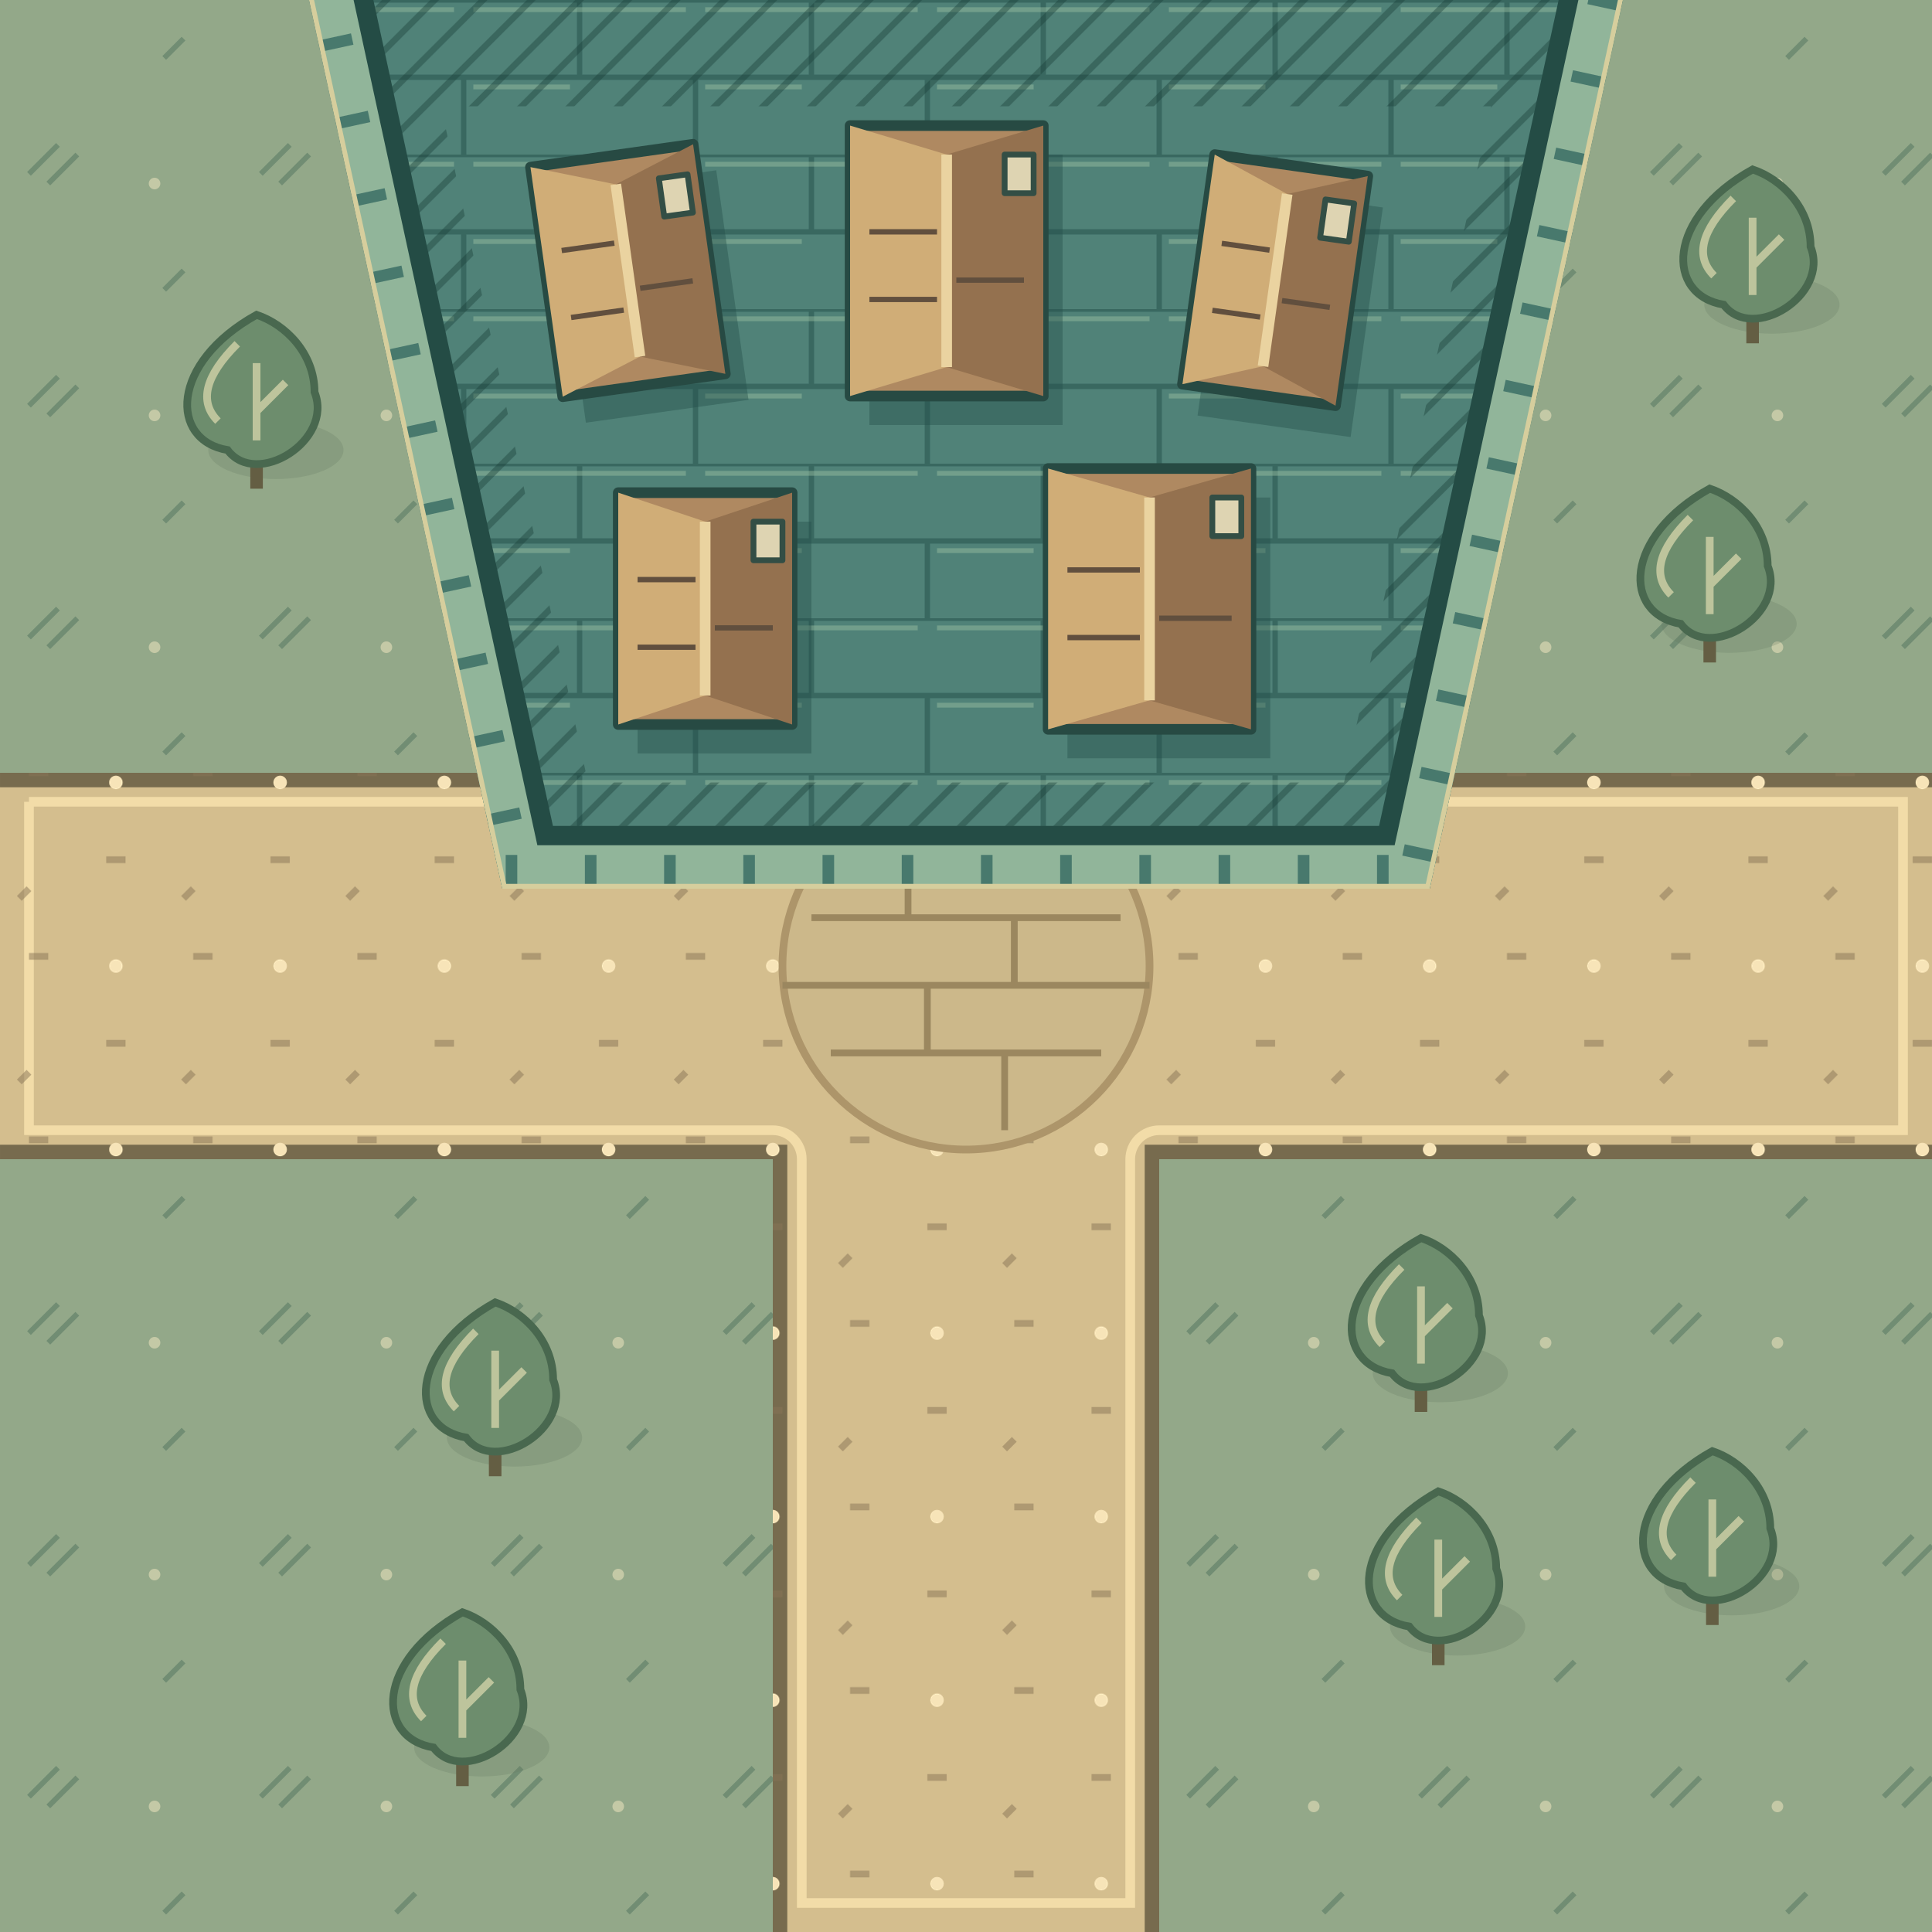
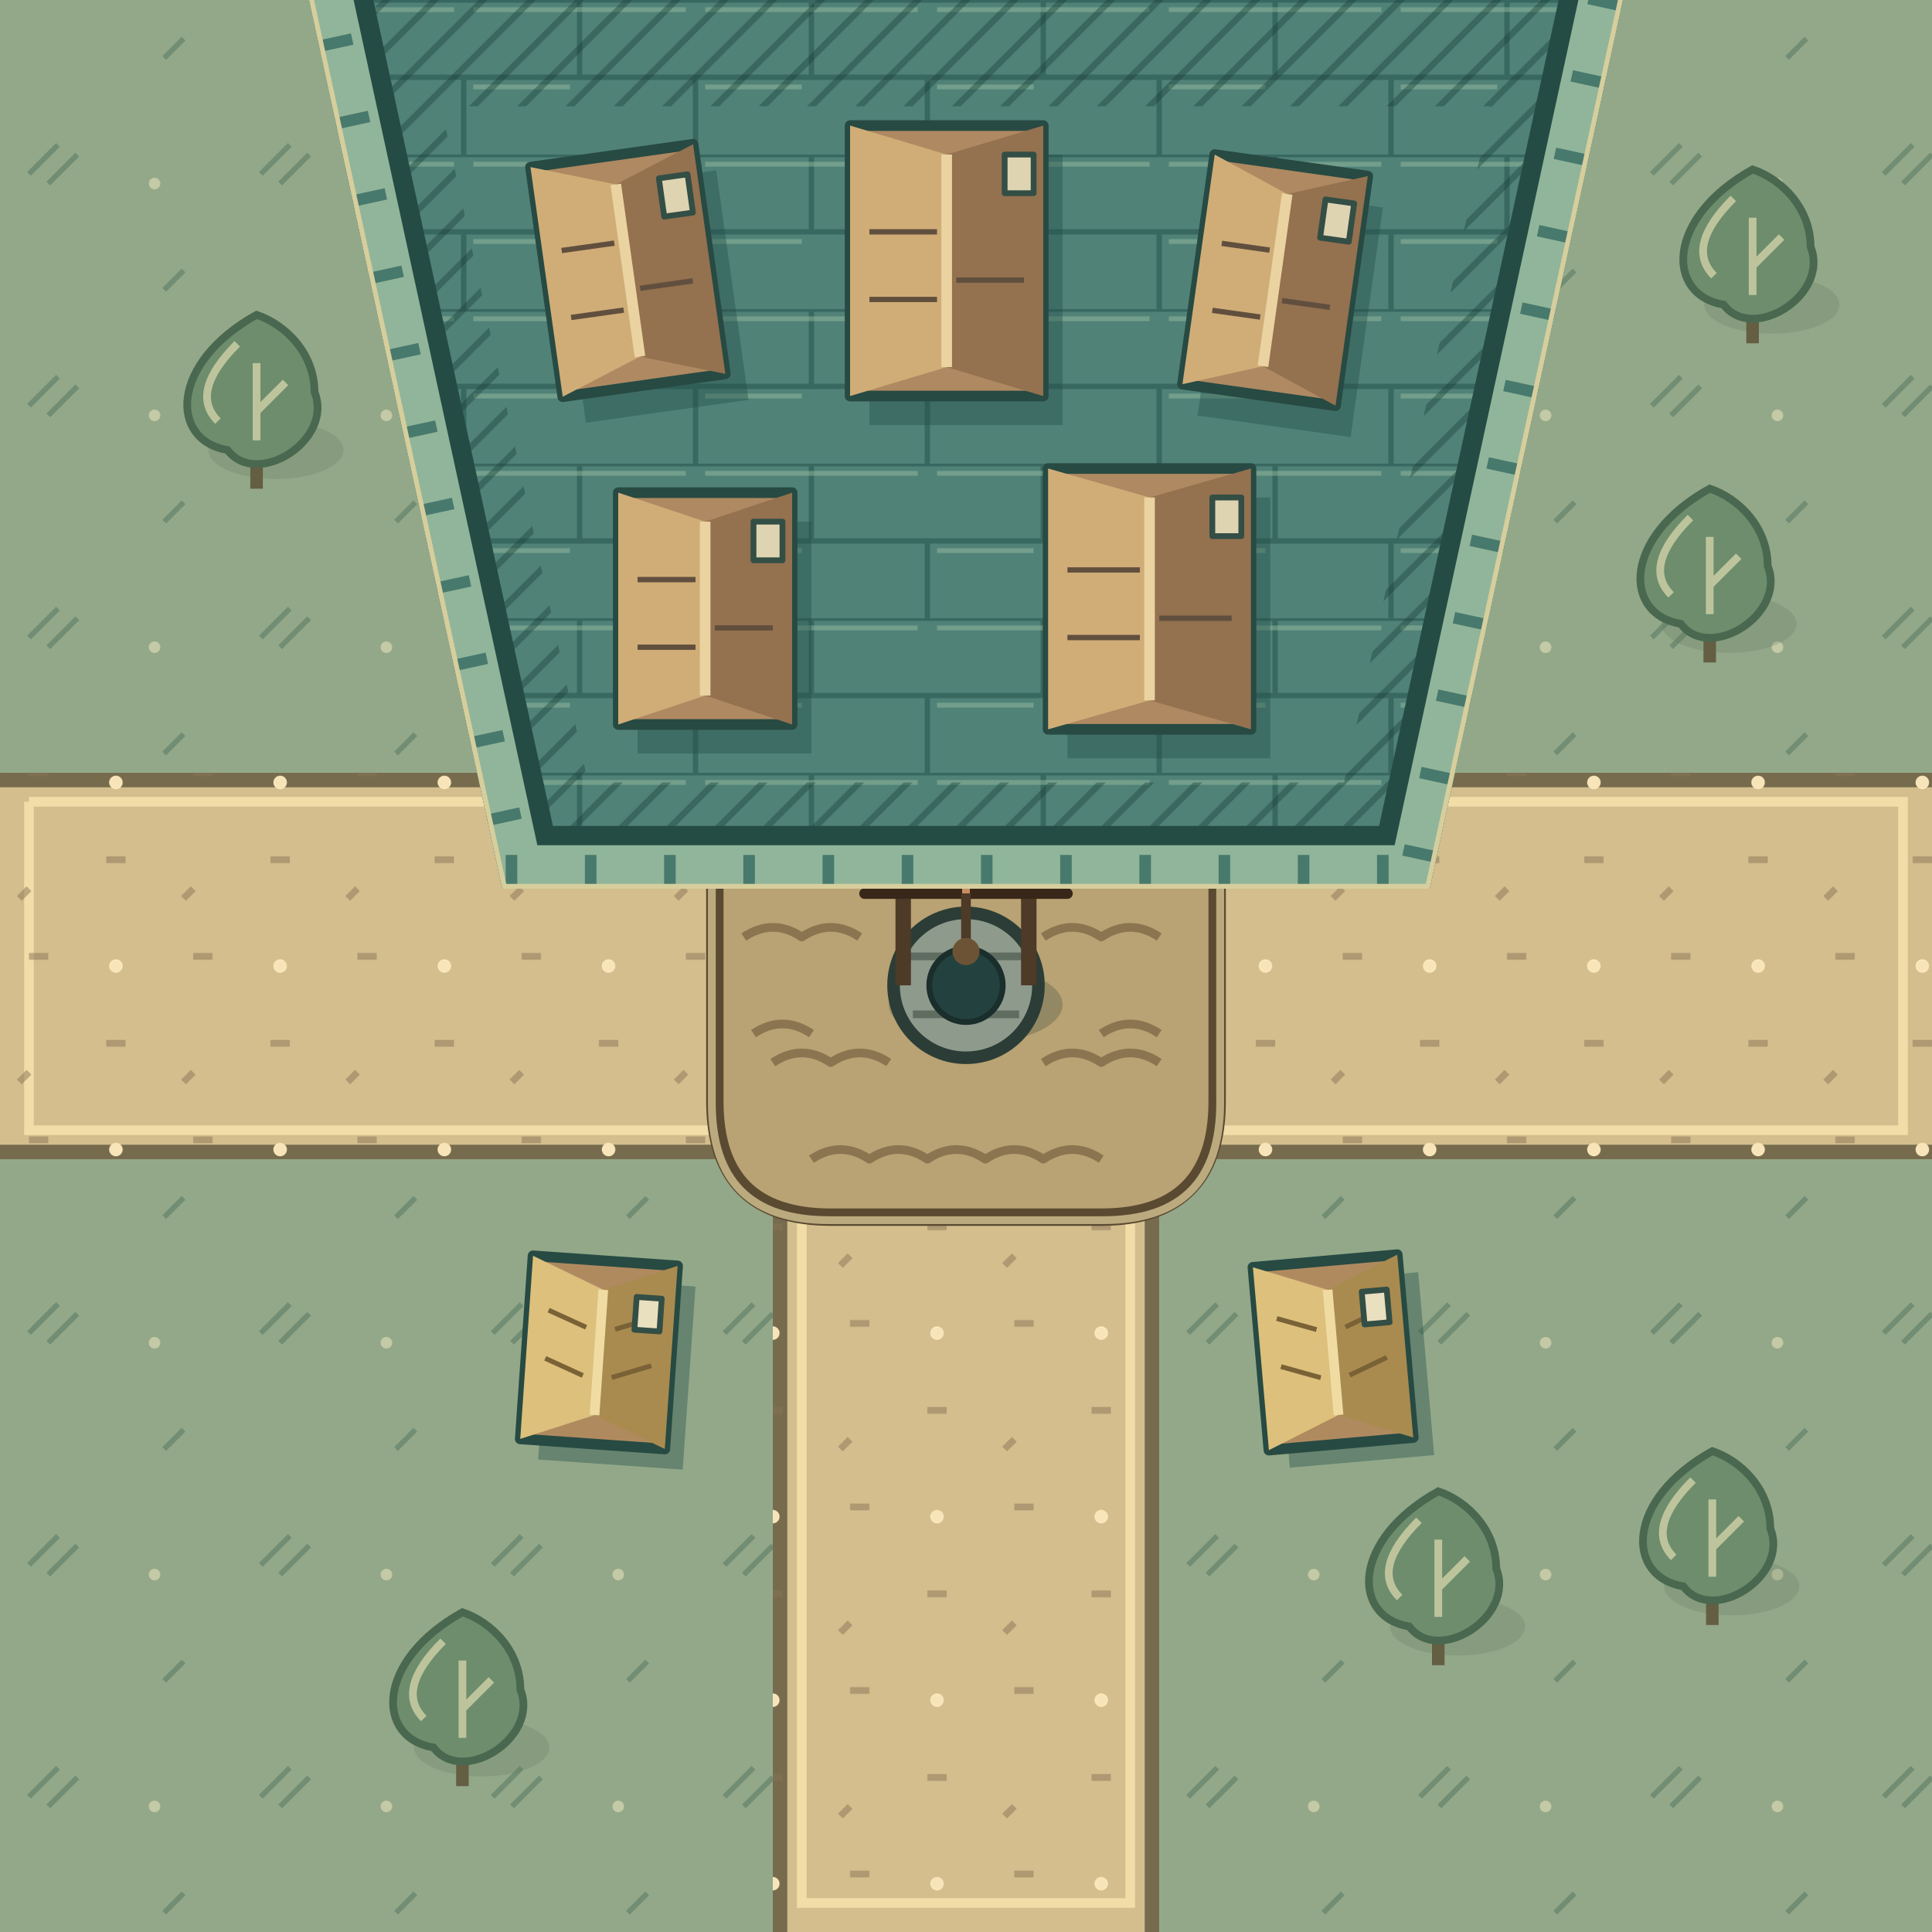
<svg xmlns="http://www.w3.org/2000/svg" width="200" height="200" viewBox="0 0 200 200">
  <defs>
    <pattern id="grass" width="24" height="24" patternUnits="userSpaceOnUse">
      <path d="M3,18 l3,-3 m-1,4 3,-3 M17,6 l2,-2" fill="none" stroke="#4f715d" stroke-width=".55" opacity=".5" />
      <circle cx="16" cy="19" r=".6" fill="#dfdab5" opacity=".65" />
    </pattern>
    <pattern id="stone" width="24" height="16" patternUnits="userSpaceOnUse">
      <path d="M0,0 H24 M0,8 H24 M12,0 V8 M0,8 V16 M24,8 V16" fill="none" stroke="#214e48" stroke-width=".55" opacity=".5" />
      <path d="M1,1 H23 M1,9 H11" stroke="#9bc1a1" stroke-width=".5" opacity=".45" />
    </pattern>
    <pattern id="hatch" width="5" height="5" patternUnits="userSpaceOnUse">
      <path d="M-1,1 L1,-1 M0,5 L5,0 M4,6 L6,4" stroke="#193e38" stroke-width=".65" opacity=".4" />
    </pattern>
    <pattern id="gravel" width="17" height="19" patternUnits="userSpaceOnUse">
      <path d="M3,4 h2 m6,9 h2 M2,17 l1,-1" stroke="#877455" stroke-width=".7" opacity=".5" />
      <circle cx="12" cy="5" r=".7" fill="#f7e4b8" />
    </pattern>
    <clipPath id="canvas">
      <rect width="200" height="200" />
    </clipPath>
    <clipPath id="city0">
      <path d="M32.000,0.000 L168.000,0.000 L148.000,92.000 L52.000,92.000 L32.000,0.000 Z" fill="white" />
    </clipPath>
    <clipPath id="road">
      <path d="M80.000,199.000 L80.000,200.000 L120.000,200.000 L120.000,199.000 L120.000,120.000 L199.000,120.000 L200.000,120.000 L200.000,80.000 L199.000,80.000 L109.165,80.000 L109.161,79.998 L108.915,79.887 L108.668,79.779 L108.419,79.675 L108.169,79.573 L107.918,79.474 L107.665,79.379 L107.412,79.286 L107.157,79.197 L106.901,79.110 L106.644,79.027 L106.386,78.947 L106.127,78.871 L105.868,78.797 L105.607,78.727 L105.346,78.659 L105.083,78.595 L104.820,78.535 L104.556,78.477 L104.292,78.423 L104.027,78.372 L103.761,78.324 L103.495,78.279 L103.228,78.238 L102.961,78.200 L102.693,78.165 L102.425,78.134 L102.156,78.106 L101.888,78.081 L101.618,78.060 L101.349,78.041 L101.079,78.026 L100.810,78.015 L100.540,78.007 L100.270,78.002 L100.000,78.000 L99.730,78.002 L99.460,78.007 L99.190,78.015 L98.921,78.026 L98.651,78.041 L98.382,78.060 L98.112,78.081 L97.844,78.106 L97.575,78.134 L97.307,78.165 L97.039,78.200 L96.772,78.238 L96.505,78.279 L96.239,78.324 L95.973,78.372 L95.708,78.423 L95.444,78.477 L95.180,78.535 L94.917,78.595 L94.654,78.659 L94.393,78.727 L94.132,78.797 L93.873,78.871 L93.614,78.947 L93.356,79.027 L93.099,79.110 L92.843,79.197 L92.588,79.286 L92.335,79.379 L92.082,79.474 L91.831,79.573 L91.581,79.675 L91.332,79.779 L91.085,79.887 L90.839,79.998 L90.835,80.000 L1.000,80.000 L0.000,80.000 L0.000,120.000 L1.000,120.000 L80.000,120.000 L80.000,199.000 Z" fill="white" />
    </clipPath>
  </defs>
  <g clip-path="url(#canvas)">
    <rect width="200" height="200" fill="#93a889" />
    <rect width="200" height="200" fill="url(#grass)" />
    <g transform="translate(177.26 159.22)">
      <ellipse cx="2" cy="5" rx="7" ry="3" fill="#62785e" opacity=".25" />
      <path d="M0,4 v5" stroke="#645e43" stroke-width="1.3" />
      <path d="M0,-9 C-9,-4 -9,4 -3,5 C0,9 8,4 6,-1 C6,-5 3,-8 0,-9Z" fill="#6d8d6d" stroke="#49684f" stroke-width=".8" />
      <path d="M-2,-6 Q-7,-1 -4,2 M0,-4 V4 M0,1 l3,-3" stroke="#bdc49c" stroke-width=".8" fill="none" />
    </g>
-     <g transform="translate(51.26 143.82)">
-       <ellipse cx="2" cy="5" rx="7" ry="3" fill="#62785e" opacity=".25" />
-       <path d="M0,4 v5" stroke="#645e43" stroke-width="1.3" />
-       <path d="M0,-9 C-9,-4 -9,4 -3,5 C0,9 8,4 6,-1 C6,-5 3,-8 0,-9Z" fill="#6d8d6d" stroke="#49684f" stroke-width=".8" />
-       <path d="M-2,-6 Q-7,-1 -4,2 M0,-4 V4 M0,1 l3,-3" stroke="#bdc49c" stroke-width=".8" fill="none" />
-     </g>
    <g transform="translate(148.89 163.38)">
      <ellipse cx="2" cy="5" rx="7" ry="3" fill="#62785e" opacity=".25" />
      <path d="M0,4 v5" stroke="#645e43" stroke-width="1.3" />
      <path d="M0,-9 C-9,-4 -9,4 -3,5 C0,9 8,4 6,-1 C6,-5 3,-8 0,-9Z" fill="#6d8d6d" stroke="#49684f" stroke-width=".8" />
      <path d="M-2,-6 Q-7,-1 -4,2 M0,-4 V4 M0,1 l3,-3" stroke="#bdc49c" stroke-width=".8" fill="none" />
    </g>
    <g transform="translate(47.87 175.90)">
      <ellipse cx="2" cy="5" rx="7" ry="3" fill="#62785e" opacity=".25" />
      <path d="M0,4 v5" stroke="#645e43" stroke-width="1.3" />
      <path d="M0,-9 C-9,-4 -9,4 -3,5 C0,9 8,4 6,-1 C6,-5 3,-8 0,-9Z" fill="#6d8d6d" stroke="#49684f" stroke-width=".8" />
      <path d="M-2,-6 Q-7,-1 -4,2 M0,-4 V4 M0,1 l3,-3" stroke="#bdc49c" stroke-width=".8" fill="none" />
    </g>
    <g transform="translate(26.56 41.59)">
-       <ellipse cx="2" cy="5" rx="7" ry="3" fill="#62785e" opacity=".25" />
-       <path d="M0,4 v5" stroke="#645e43" stroke-width="1.3" />
-       <path d="M0,-9 C-9,-4 -9,4 -3,5 C0,9 8,4 6,-1 C6,-5 3,-8 0,-9Z" fill="#6d8d6d" stroke="#49684f" stroke-width=".8" />
-       <path d="M-2,-6 Q-7,-1 -4,2 M0,-4 V4 M0,1 l3,-3" stroke="#bdc49c" stroke-width=".8" fill="none" />
-     </g>
-     <g transform="translate(147.10 137.16)">
      <ellipse cx="2" cy="5" rx="7" ry="3" fill="#62785e" opacity=".25" />
      <path d="M0,4 v5" stroke="#645e43" stroke-width="1.3" />
      <path d="M0,-9 C-9,-4 -9,4 -3,5 C0,9 8,4 6,-1 C6,-5 3,-8 0,-9Z" fill="#6d8d6d" stroke="#49684f" stroke-width=".8" />
      <path d="M-2,-6 Q-7,-1 -4,2 M0,-4 V4 M0,1 l3,-3" stroke="#bdc49c" stroke-width=".8" fill="none" />
    </g>
    <g transform="translate(176.99 59.58)">
      <ellipse cx="2" cy="5" rx="7" ry="3" fill="#62785e" opacity=".25" />
      <path d="M0,4 v5" stroke="#645e43" stroke-width="1.3" />
      <path d="M0,-9 C-9,-4 -9,4 -3,5 C0,9 8,4 6,-1 C6,-5 3,-8 0,-9Z" fill="#6d8d6d" stroke="#49684f" stroke-width=".8" />
      <path d="M-2,-6 Q-7,-1 -4,2 M0,-4 V4 M0,1 l3,-3" stroke="#bdc49c" stroke-width=".8" fill="none" />
    </g>
    <g transform="translate(181.43 26.54)">
      <ellipse cx="2" cy="5" rx="7" ry="3" fill="#62785e" opacity=".25" />
      <path d="M0,4 v5" stroke="#645e43" stroke-width="1.3" />
      <path d="M0,-9 C-9,-4 -9,4 -3,5 C0,9 8,4 6,-1 C6,-5 3,-8 0,-9Z" fill="#6d8d6d" stroke="#49684f" stroke-width=".8" />
      <path d="M-2,-6 Q-7,-1 -4,2 M0,-4 V4 M0,1 l3,-3" stroke="#bdc49c" stroke-width=".8" fill="none" />
    </g>
    <path d="M80.000,199.000 L80.000,200.000 L120.000,200.000 L120.000,199.000 L120.000,120.000 L199.000,120.000 L200.000,120.000 L200.000,80.000 L199.000,80.000 L109.165,80.000 L109.161,79.998 L108.915,79.887 L108.668,79.779 L108.419,79.675 L108.169,79.573 L107.918,79.474 L107.665,79.379 L107.412,79.286 L107.157,79.197 L106.901,79.110 L106.644,79.027 L106.386,78.947 L106.127,78.871 L105.868,78.797 L105.607,78.727 L105.346,78.659 L105.083,78.595 L104.820,78.535 L104.556,78.477 L104.292,78.423 L104.027,78.372 L103.761,78.324 L103.495,78.279 L103.228,78.238 L102.961,78.200 L102.693,78.165 L102.425,78.134 L102.156,78.106 L101.888,78.081 L101.618,78.060 L101.349,78.041 L101.079,78.026 L100.810,78.015 L100.540,78.007 L100.270,78.002 L100.000,78.000 L99.730,78.002 L99.460,78.007 L99.190,78.015 L98.921,78.026 L98.651,78.041 L98.382,78.060 L98.112,78.081 L97.844,78.106 L97.575,78.134 L97.307,78.165 L97.039,78.200 L96.772,78.238 L96.505,78.279 L96.239,78.324 L95.973,78.372 L95.708,78.423 L95.444,78.477 L95.180,78.535 L94.917,78.595 L94.654,78.659 L94.393,78.727 L94.132,78.797 L93.873,78.871 L93.614,78.947 L93.356,79.027 L93.099,79.110 L92.843,79.197 L92.588,79.286 L92.335,79.379 L92.082,79.474 L91.831,79.573 L91.581,79.675 L91.332,79.779 L91.085,79.887 L90.839,79.998 L90.835,80.000 L1.000,80.000 L0.000,80.000 L0.000,120.000 L1.000,120.000 L80.000,120.000 L80.000,199.000 Z" fill="#d4be8e" />
    <g clip-path="url(#road)">
      <path d="M80.000,199.000 L80.000,199.999 M120.000,199.999 L120.000,199.000 L120.000,120.000 L199.000,120.000 L199.999,120.000 M199.999,80.000 L199.000,80.000 L109.165,80.000 L109.161,79.998 L108.915,79.887 L108.668,79.779 L108.419,79.675 L108.169,79.573 L107.918,79.474 L107.665,79.379 L107.412,79.286 L107.157,79.197 L106.901,79.110 L106.644,79.027 L106.386,78.947 L106.127,78.871 L105.868,78.797 L105.607,78.727 L105.346,78.659 L105.083,78.595 L104.820,78.535 L104.556,78.477 L104.292,78.423 L104.027,78.372 L103.761,78.324 L103.495,78.279 L103.228,78.238 L102.961,78.200 L102.693,78.165 L102.425,78.134 L102.156,78.106 L101.888,78.081 L101.618,78.060 L101.349,78.041 L101.079,78.026 L100.810,78.015 L100.540,78.007 L100.270,78.002 L100.000,78.000 L99.730,78.002 L99.460,78.007 L99.190,78.015 L98.921,78.026 L98.651,78.041 L98.382,78.060 L98.112,78.081 L97.844,78.106 L97.575,78.134 L97.307,78.165 L97.039,78.200 L96.772,78.238 L96.505,78.279 L96.239,78.324 L95.973,78.372 L95.708,78.423 L95.444,78.477 L95.180,78.535 L94.917,78.595 L94.654,78.659 L94.393,78.727 L94.132,78.797 L93.873,78.871 L93.614,78.947 L93.356,79.027 L93.099,79.110 L92.843,79.197 L92.588,79.286 L92.335,79.379 L92.082,79.474 L91.831,79.573 L91.581,79.675 L91.332,79.779 L91.085,79.887 L90.839,79.998 L90.835,80.000 L1.000,80.000 L0.001,80.000 M0.001,120.000 L1.000,120.000 L80.000,120.000 L80.000,199.000" fill="none" stroke="#776b4e" stroke-width="3" />
      <path d="M3.000,83.000 L3.000,117.000 L80.000,117.000 L80.294,117.014 L80.585,117.058 L80.871,117.129 L81.148,117.228 L81.414,117.354 L81.667,117.506 L81.903,117.681 L82.121,117.879 L82.319,118.097 L82.494,118.333 L82.646,118.586 L82.772,118.852 L82.871,119.129 L82.942,119.415 L82.986,119.706 L83.000,120.000 L83.000,197.000 L117.000,197.000 L117.000,120.000 L117.014,119.706 L117.058,119.415 L117.129,119.129 L117.228,118.852 L117.354,118.586 L117.506,118.333 L117.681,118.097 L117.879,117.879 L118.097,117.681 L118.333,117.506 L118.586,117.354 L118.852,117.228 L119.129,117.129 L119.415,117.058 L119.706,117.014 L120.000,117.000 L197.000,117.000 L197.000,83.000 L109.165,83.000 L108.848,82.983 L108.534,82.933 L108.228,82.850 L107.932,82.735 L107.699,82.630 L107.486,82.537 L107.271,82.446 L107.055,82.358 L106.838,82.273 L106.620,82.191 L106.401,82.111 L106.181,82.034 L105.960,81.959 L105.738,81.887 L105.515,81.818 L105.292,81.752 L105.068,81.688 L104.842,81.628 L104.617,81.569 L104.390,81.514 L104.163,81.462 L103.935,81.412 L103.707,81.365 L103.478,81.321 L103.248,81.280 L103.018,81.241 L102.788,81.206 L102.557,81.173 L102.326,81.143 L102.094,81.116 L101.862,81.092 L101.630,81.070 L101.398,81.052 L101.165,81.036 L100.932,81.023 L100.699,81.013 L100.466,81.006 L100.233,81.001 L100.000,81.000 L99.767,81.001 L99.534,81.006 L99.301,81.013 L99.068,81.023 L98.835,81.036 L98.602,81.052 L98.370,81.070 L98.138,81.092 L97.906,81.116 L97.674,81.143 L97.443,81.173 L97.212,81.206 L96.982,81.241 L96.752,81.280 L96.522,81.321 L96.293,81.365 L96.065,81.412 L95.837,81.462 L95.610,81.514 L95.383,81.569 L95.158,81.628 L94.932,81.688 L94.708,81.752 L94.485,81.818 L94.262,81.887 L94.040,81.959 L93.819,82.034 L93.599,82.111 L93.380,82.191 L93.162,82.273 L92.945,82.358 L92.729,82.446 L92.514,82.537 L92.300,82.630 L92.071,82.733 L92.070,82.732 L91.798,82.841 L91.483,82.929 L91.161,82.982 L90.835,83.000 L3.000,83.000" fill="none" stroke="#f2dca8" stroke-width="1" />
      <rect width="200" height="200" fill="url(#gravel)" />
    </g>
-     <circle cx="100" cy="100" r="19" fill="#ccb88a" stroke="#ad956a" stroke-width=".8" />
-     <path d="M84,95 H116 M81,102 H119 M86,109 H114 M94,82 V95 M105,95 V102 M96,102 V109 M104,109 V117" stroke="#9b875f" stroke-width=".7" fill="none" />
+     <g id="village" stroke-linejoin="round">
+       <path d="M74,91 Q74,79 86,79 H114 Q126,79 126,91 V114 Q126,126 114,126 H86 Q74,126 74,114Z" fill="#b9a273" stroke="#5a4a31" stroke-width="1.8" />
+       <path d="M74,91 Q74,79 86,79 H114 Q126,79 126,91 V114 Q126,126 114,126 H86 Q74,126 74,114Z" fill="none" stroke="#e6d3a0" stroke-width=".8" transform="translate(-1.2 -1.2) scale(1.012)" opacity=".7" />
+       <path d="M78,87 q3,-2 6,0 q3,-2 6,0 q3,-2 6,0 M104,87 q3,-2 6,0 q3,-2 6,0 M77,97 q3,-2 6,0 q3,-2 6,0 M108,97 q3,-2 6,0 q3,-2 6,0 M78,107 q3,-2 6,0 M114,107 q3,-2 6,0 M80,110 q3,-2 6,0 q3,-2 6,0 M108,110 q3,-2 6,0 q3,-2 6,0 M84,120 q3,-2 6,0 q3,-2 6,0 q3,-2 6,0 q3,-2 6,0 q3,-2 6,0" stroke="#8b7550" stroke-width=".9" fill="none" />
+       <ellipse cx="101" cy="104" rx="9" ry="4" fill="#4e5a48" opacity=".35" />
+       <circle cx="100" cy="102" r="7.5" fill="#8e9a8c" stroke="#2b3d36" stroke-width="1.3" />
+       <path d="M93.5,99 H106.5 M94.5,105 H105.5" stroke="#5f6d61" stroke-width=".8" />
+       <circle cx="100" cy="102" r="3.8" fill="#23423f" stroke="#1a2e2b" stroke-width=".6" />
+       <path d="M93.5,102 V91 M106.5,102 V91" stroke="#4d3a27" stroke-width="1.6" />
+       <path d="M89.5,92.5 L100,85 L110.5,92.5Z" fill="#8f5c3d" stroke="#382719" stroke-width="1.1" />
+       <path d="M100,85 V92.5 M95,89.3 L95,92 M105,89.3 L105,92" stroke="#c88e63" stroke-width=".8" />
+       <path d="M100,92.5 V98" stroke="#4d3a27" stroke-width="1" />
+       <circle cx="100" cy="98.5" r="1.4" fill="#6d5335" />
+       <g transform="translate(62 140) rotate(4)" stroke-linejoin="round">
+         <path d="M-5.5,-7.5 h15 v19 h-15Z" fill="#224e48" opacity=".4" />
+         <rect x="-7.5" y="-9.5" width="15" height="19" fill="#b08a5f" stroke="#274a43" stroke-width="1.1" />
+         <path d="M-7.5,-9.5 L0,-6.5 V6.5 L-7.5,9.5Z" fill="#dcc07c" />
+         <path d="M7.5,-9.5 L0,-6.5 V6.5 L7.5,9.5Z" fill="#a98b4f" />
+         <path d="M0,-6.5V6.5" stroke="#f0dca3" stroke-width="1" />
+         <path d="M-5.5,-4 L-1.5,-2.5 M-5.5,1 L-1.5,2.5 M1.5,-2.5 L5.5,-4 M1.5,2.5 L5.5,1" stroke="#7a6236" stroke-width=".5" />
+         <rect x="3.5" y="-6" width="2.6" height="3.4" fill="#e9e0c0" stroke="#334e45" stroke-width=".6" />
+       </g>
+       <g transform="translate(138 140) rotate(-5)" stroke-linejoin="round">
+         <path d="M-5.5,-7.5 h15 v19 h-15Z" fill="#224e48" opacity=".4" />
+         <rect x="-7.5" y="-9.5" width="15" height="19" fill="#b08a5f" stroke="#274a43" stroke-width="1.1" />
+         <path d="M-7.5,-9.5 L0,-6.5 V6.5 L-7.5,9.5Z" fill="#dcc07c" />
+         <path d="M7.5,-9.5 L0,-6.5 V6.5 L7.5,9.5Z" fill="#a98b4f" />
+         <path d="M0,-6.5V6.5" stroke="#f0dca3" stroke-width="1" />
+         <path d="M-5.5,-4 L-1.5,-2.5 M-5.5,1 L-1.5,2.5 M1.5,-2.5 L5.5,-4 M1.5,2.5 L5.5,1" stroke="#7a6236" stroke-width=".5" />
+         <rect x="3.5" y="-6" width="2.6" height="3.4" fill="#e9e0c0" stroke="#334e45" stroke-width=".6" />
+       </g>
+     </g>
    <path d="M32.000,0.000 L168.000,0.000 L148.000,92.000 L52.000,92.000 L32.000,0.000 Z" fill="#508278" />
    <g clip-path="url(#city0)">
      <rect width="200" height="200" fill="url(#stone)" />
      <path d="M52.000,92.000 L148.000,92.000 L168.000,0.000 L32.000,0.000 L52.000,92.000 Z M154.352,11.000 L139.134,81.000 L60.866,81.000 L45.648,11.000 L154.352,11.000 Z" fill="url(#hatch)" />
      <path d="M168.000,0.001 L148.000,92.000 L52.000,92.000 L32.000,0.001" fill="none" stroke="#244c45" stroke-width="13" stroke-linejoin="round" />
      <path d="M168.000,0.001 L148.000,92.000 L52.000,92.000 L32.000,0.001" fill="none" stroke="#91b59a" stroke-width="9" stroke-linejoin="round" />
      <path d="M168.000,0.001 L148.000,92.000 L52.000,92.000 L32.000,0.001" fill="none" stroke="#48796d" stroke-width="7" stroke-dasharray="1.2 7" />
      <path d="M168.000,0.001 L148.000,92.000 L52.000,92.000 L32.000,0.001" fill="none" stroke="#d6ce9d" stroke-width="1" />
      <g transform="translate(65 28) rotate(-8)" stroke-linejoin="round">
        <path d="M-6.5,-9.0 h17 v24 h-17Z" fill="#224e48" opacity=".4" />
        <rect x="-8.5" y="-12.0" width="17" height="24" fill="#af8961" stroke="#274a43" stroke-width="1.1" />
        <path d="M-8.5,-12.0 L0,-9.0 V9.0 L-8.5,12.0Z" fill="#d0ad77" />
        <path d="M8.5,-12.0 L0,-9.0 V9.0 L8.5,12.0Z" fill="#94714f" />
        <path d="M0,-9.0V9.0" stroke="#ead3a0" stroke-width="1.1" />
        <path d="M-6.5,-3 H-1 M1,2 H6.5 M-6.5,4 H-1" stroke="#614f3e" stroke-width=".55" />
        <rect x="4.5" y="-9.0" width="3" height="4" fill="#ded4b2" stroke="#334e45" stroke-width=".6" />
      </g>
      <g transform="translate(98 27) rotate(0)" stroke-linejoin="round">
        <path d="M-8.0,-11.0 h20 v28 h-20Z" fill="#224e48" opacity=".4" />
        <rect x="-10.0" y="-14.0" width="20" height="28" fill="#af8961" stroke="#274a43" stroke-width="1.1" />
        <path d="M-10.0,-14.0 L0,-11.0 V11.0 L-10.0,14.0Z" fill="#d0ad77" />
        <path d="M10.0,-14.0 L0,-11.0 V11.0 L10.0,14.0Z" fill="#94714f" />
        <path d="M0,-11.0V11.0" stroke="#ead3a0" stroke-width="1.1" />
        <path d="M-8.0,-3 H-1 M1,2 H8.0 M-8.0,4 H-1" stroke="#614f3e" stroke-width=".55" />
        <rect x="6.0" y="-11.0" width="3" height="4" fill="#ded4b2" stroke="#334e45" stroke-width=".6" />
      </g>
      <g transform="translate(132 29) rotate(8)" stroke-linejoin="round">
        <path d="M-6.0,-9.0 h16 v24 h-16Z" fill="#224e48" opacity=".4" />
        <rect x="-8.0" y="-12.0" width="16" height="24" fill="#af8961" stroke="#274a43" stroke-width="1.1" />
        <path d="M-8.0,-12.0 L0,-9.0 V9.0 L-8.0,12.0Z" fill="#d0ad77" />
        <path d="M8.0,-12.0 L0,-9.0 V9.0 L8.0,12.0Z" fill="#94714f" />
        <path d="M0,-9.0V9.0" stroke="#ead3a0" stroke-width="1.1" />
        <path d="M-6.0,-3 H-1 M1,2 H6.0 M-6.0,4 H-1" stroke="#614f3e" stroke-width=".55" />
        <rect x="4.0" y="-9.0" width="3" height="4" fill="#ded4b2" stroke="#334e45" stroke-width=".6" />
      </g>
      <g transform="translate(73 63) rotate(0)" stroke-linejoin="round">
        <path d="M-7.0,-9.0 h18 v24 h-18Z" fill="#224e48" opacity=".4" />
        <rect x="-9.0" y="-12.0" width="18" height="24" fill="#af8961" stroke="#274a43" stroke-width="1.1" />
        <path d="M-9.0,-12.0 L0,-9.0 V9.0 L-9.0,12.0Z" fill="#d0ad77" />
        <path d="M9.0,-12.0 L0,-9.0 V9.0 L9.0,12.0Z" fill="#94714f" />
        <path d="M0,-9.0V9.0" stroke="#ead3a0" stroke-width="1.1" />
        <path d="M-7.0,-3 H-1 M1,2 H7.0 M-7.0,4 H-1" stroke="#614f3e" stroke-width=".55" />
        <rect x="5.0" y="-9.0" width="3" height="4" fill="#ded4b2" stroke="#334e45" stroke-width=".6" />
      </g>
      <g transform="translate(119 62) rotate(0)" stroke-linejoin="round">
        <path d="M-8.5,-10.5 h21 v27 h-21Z" fill="#224e48" opacity=".4" />
        <rect x="-10.5" y="-13.5" width="21" height="27" fill="#af8961" stroke="#274a43" stroke-width="1.1" />
        <path d="M-10.5,-13.5 L0,-10.5 V10.5 L-10.5,13.5Z" fill="#d0ad77" />
        <path d="M10.5,-13.5 L0,-10.5 V10.5 L10.5,13.5Z" fill="#94714f" />
        <path d="M0,-10.5V10.5" stroke="#ead3a0" stroke-width="1.1" />
        <path d="M-8.5,-3 H-1 M1,2 H8.5 M-8.5,4 H-1" stroke="#614f3e" stroke-width=".55" />
        <rect x="6.5" y="-10.5" width="3" height="4" fill="#ded4b2" stroke="#334e45" stroke-width=".6" />
      </g>
    </g>
  </g>
</svg>
